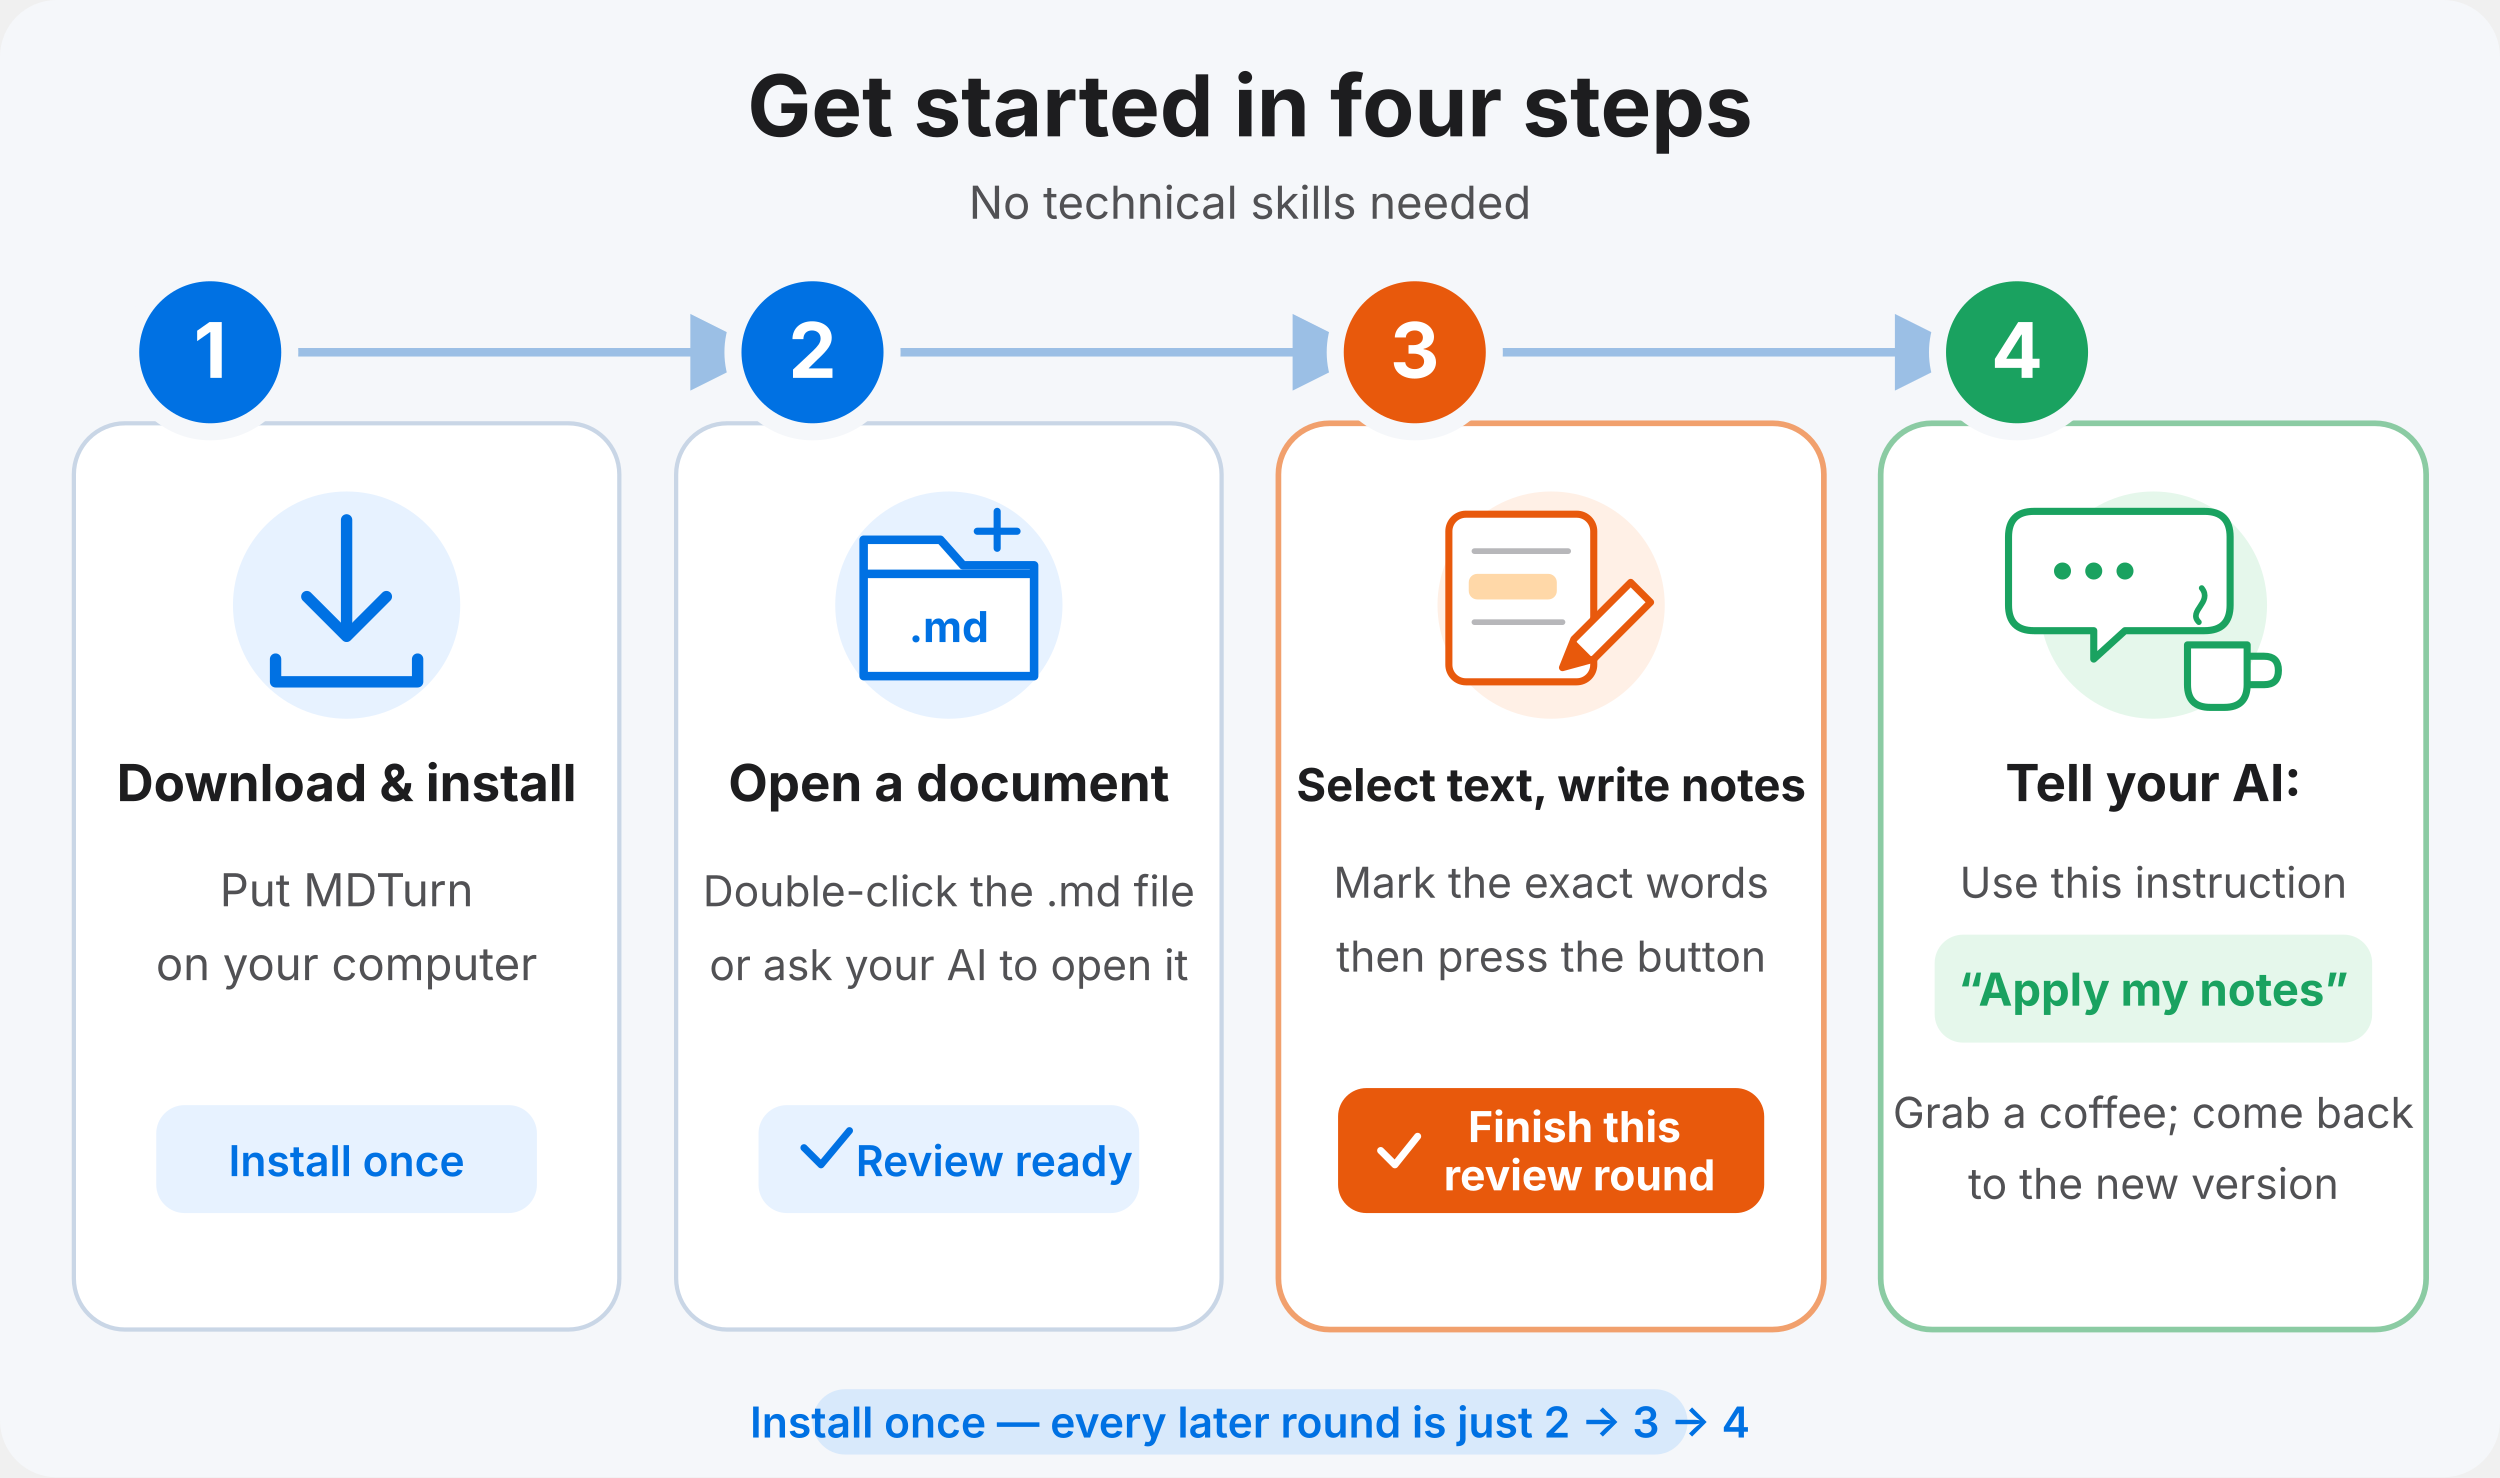
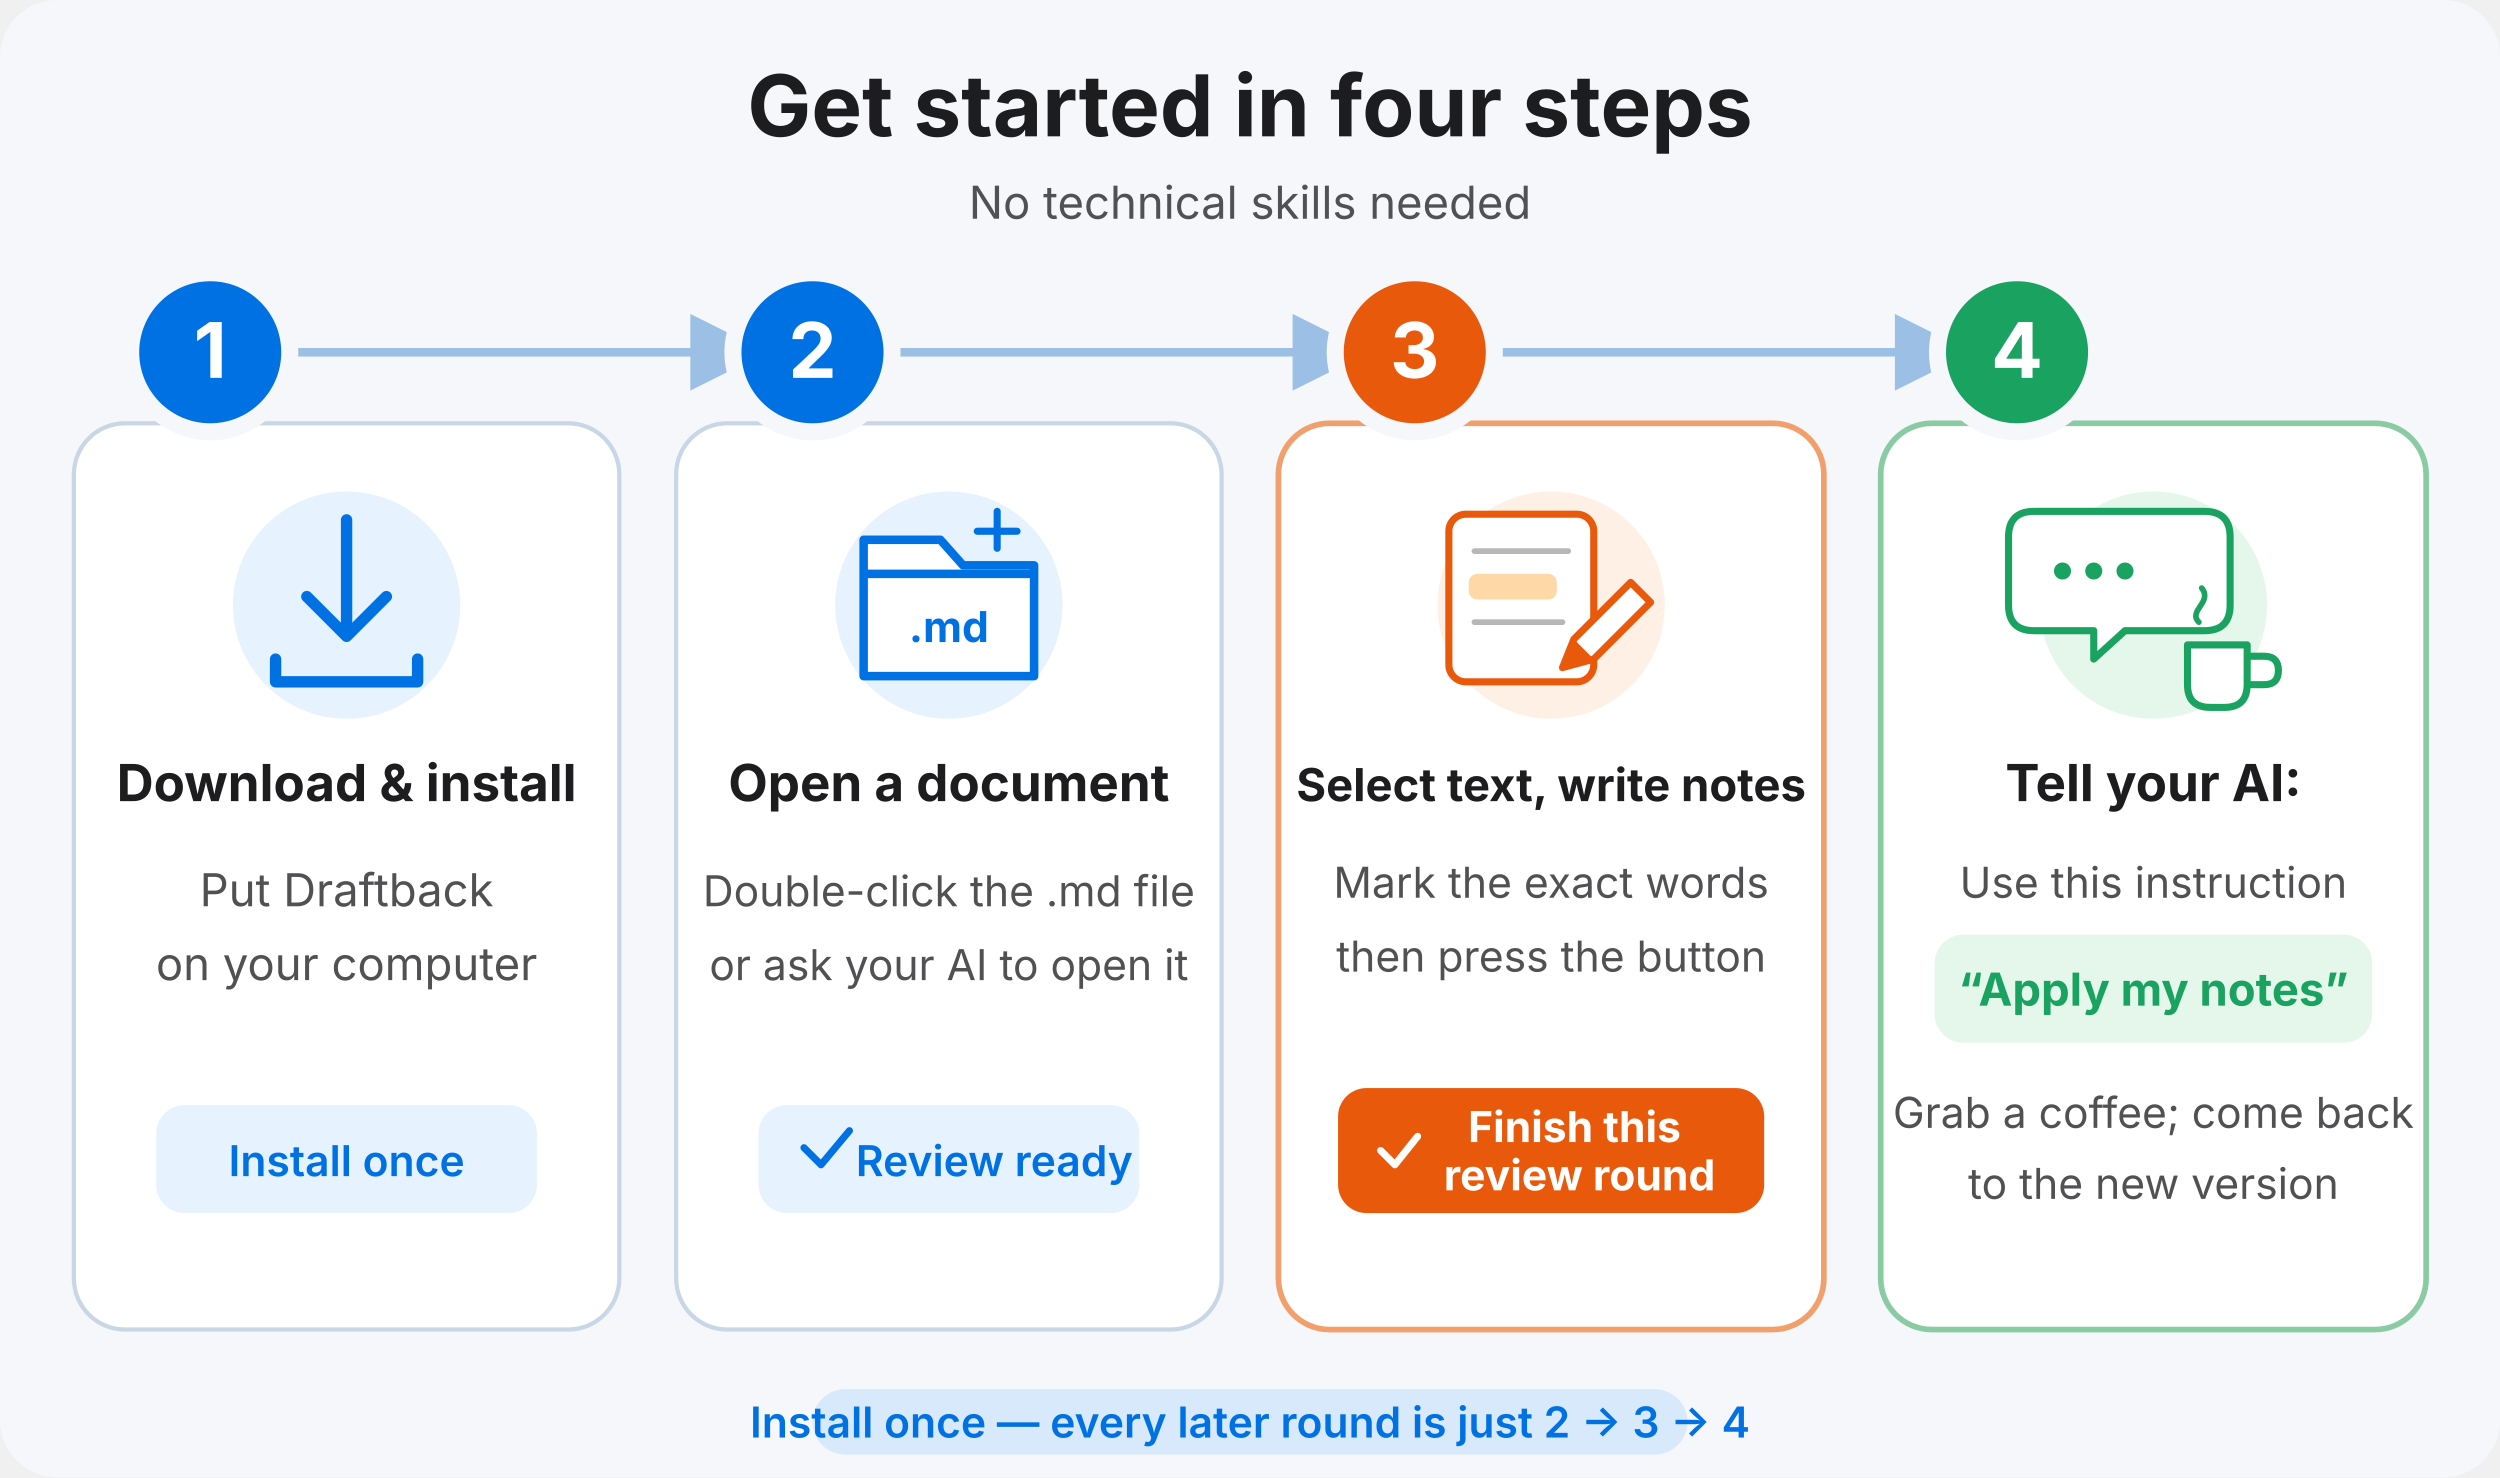
<svg xmlns="http://www.w3.org/2000/svg" width="880" height="520" viewBox="0 0 880 520" font-family="-apple-system, PingFang SC, sans-serif">
  <defs>
    <marker id="step-arrow" markerWidth="9" markerHeight="9" refX="8" refY="4.5" orient="auto">
      <path d="M0 0 L9 4.5 L0 9 Z" fill="#9bbfe5" />
    </marker>
  </defs>
  <rect width="880" height="520" rx="20" fill="#f5f7fa" />
  <text x="440" y="48" text-anchor="middle" font-size="30" font-weight="700" fill="#1d1d1f">Get started in four steps</text>
  <text x="440" y="77" text-anchor="middle" font-size="16" fill="#515154">No technical skills needed</text>
  <line x1="99" y1="124" x2="267" y2="124" stroke="#9bbfe5" stroke-width="3" marker-end="url(#step-arrow)" />
  <line x1="311" y1="124" x2="479" y2="124" stroke="#9bbfe5" stroke-width="3" marker-end="url(#step-arrow)" />
  <line x1="523" y1="124" x2="691" y2="124" stroke="#9bbfe5" stroke-width="3" marker-end="url(#step-arrow)" />
  <rect x="26" y="149" width="192" height="319" rx="18" fill="#ffffff" stroke="#c9d6e6" stroke-width="1.5" />
  <circle cx="74" cy="124" r="28" fill="#0071e3" stroke="#f5f7fa" stroke-width="6" />
  <text x="74" y="133" text-anchor="middle" font-size="27" font-weight="700" fill="#ffffff">1</text>
  <circle cx="122" cy="213" r="40" fill="#e7f2ff" />
  <path d="M122 183 V221" stroke="#0071e3" stroke-width="4" stroke-linecap="round" />
  <path d="M108 210 L122 224 L136 210" fill="none" stroke="#0071e3" stroke-width="4" stroke-linecap="round" stroke-linejoin="round" />
  <path d="M97 232 V240 H147 V232" fill="none" stroke="#0071e3" stroke-width="4" stroke-linecap="round" stroke-linejoin="round" />
  <text x="122" y="282" text-anchor="middle" font-size="18" font-weight="700" fill="#1d1d1f">Download &amp; install</text>
-   <text x="122" y="319" text-anchor="middle" font-size="16" fill="#515154">Put MDTurn</text>
+   <text x="122" y="319" text-anchor="middle" font-size="16" fill="#515154">Put Draftback</text>
  <text x="122" y="345" text-anchor="middle" font-size="16" fill="#515154">on your computer</text>
  <rect x="55" y="389" width="134" height="38" rx="10" fill="#e7f2ff" />
  <text x="122" y="414" text-anchor="middle" font-size="15" font-weight="600" fill="#0071e3">Install once</text>
  <rect x="238" y="149" width="192" height="319" rx="18" fill="#ffffff" stroke="#c9d6e6" stroke-width="1.5" />
  <circle cx="286" cy="124" r="28" fill="#0071e3" stroke="#f5f7fa" stroke-width="6" />
  <text x="286" y="133" text-anchor="middle" font-size="27" font-weight="700" fill="#ffffff">2</text>
  <circle cx="334" cy="213" r="40" fill="#e7f2ff" />
  <path d="M304 190 H331 L339 199 H364 V238 H304 Z" fill="#ffffff" stroke="#0071e3" stroke-width="3" stroke-linejoin="round" />
  <path d="M304 202 H364" stroke="#0071e3" stroke-width="3" />
  <text x="334" y="226" text-anchor="middle" font-size="15" font-weight="700" fill="#0071e3">.md</text>
  <path d="M351 180 V193 M344 187 H358" stroke="#0071e3" stroke-width="2.5" stroke-linecap="round" />
  <text x="334" y="282" text-anchor="middle" font-size="18" font-weight="700" fill="#1d1d1f">Open a document</text>
  <text x="334" y="319" text-anchor="middle" font-size="15" fill="#515154">Double-click the .md file</text>
  <text x="334" y="345" text-anchor="middle" font-size="15" fill="#515154">or ask your AI to open it</text>
  <rect x="267" y="389" width="134" height="38" rx="10" fill="#e7f2ff" />
  <path d="M283 404 L289 410 L299 398" fill="none" stroke="#0071e3" stroke-width="2.5" stroke-linecap="round" stroke-linejoin="round" />
  <text x="350" y="414" text-anchor="middle" font-size="15" font-weight="600" fill="#0071e3">Review ready</text>
  <rect x="450" y="149" width="192" height="319" rx="18" fill="#ffffff" stroke="#f1a06d" stroke-width="2" />
  <circle cx="498" cy="124" r="28" fill="#e8590c" stroke="#f5f7fa" stroke-width="6" />
  <text x="498" y="133" text-anchor="middle" font-size="27" font-weight="700" fill="#ffffff">3</text>
  <circle cx="546" cy="213" r="40" fill="#fff0e6" />
  <rect x="510" y="181" width="51" height="59" rx="6" fill="#ffffff" stroke="#e8590c" stroke-width="2.5" />
  <line x1="519" y1="194" x2="552" y2="194" stroke="#b7b7ba" stroke-width="2" stroke-linecap="round" />
  <rect x="517" y="202" width="31" height="9" rx="3" fill="#ffd8a8" />
  <line x1="519" y1="219" x2="550" y2="219" stroke="#b7b7ba" stroke-width="2" stroke-linecap="round" />
  <path d="M554 225 L574 205 L581 212 L561 232 L550 235 Z" fill="#ffffff" stroke="#e8590c" stroke-width="2.5" stroke-linejoin="round" />
  <path d="M550 235 L561 232 L554 225 Z" fill="#e8590c" />
  <text x="546" y="282" text-anchor="middle" font-size="16" font-weight="700" fill="#1d1d1f">Select text, write notes</text>
  <text x="546" y="316" text-anchor="middle" font-size="15" fill="#515154">Mark the exact words</text>
  <text x="546" y="342" text-anchor="middle" font-size="15" fill="#515154">then press the button</text>
  <rect x="471" y="383" width="150" height="44" rx="10" fill="#e8590c" />
  <path d="M486 405 L491 410 L499 400" fill="none" stroke="#ffffff" stroke-width="2.5" stroke-linecap="round" stroke-linejoin="round" />
  <text x="556" text-anchor="middle" font-size="15" font-weight="700" fill="#ffffff">
    <tspan x="556" y="402">Finish this </tspan>
    <tspan x="556" y="419">review round</tspan>
  </text>
  <rect x="662" y="149" width="192" height="319" rx="18" fill="#ffffff" stroke="#8bcba3" stroke-width="2" />
  <circle cx="710" cy="124" r="28" fill="#1aa260" stroke="#f5f7fa" stroke-width="6" />
  <text x="710" y="133" text-anchor="middle" font-size="27" font-weight="700" fill="#ffffff">4</text>
  <circle cx="758" cy="213" r="40" fill="#e5f7eb" />
  <path d="M716 180 H776 Q785 180 785 189 V213 Q785 222 776 222 H748 L737 232 V222 H716 Q707 222 707 213 V189 Q707 180 716 180 Z" fill="#ffffff" stroke="#1aa260" stroke-width="2.5" stroke-linejoin="round" />
  <circle cx="726" cy="201" r="3" fill="#1aa260" />
  <circle cx="737" cy="201" r="3" fill="#1aa260" />
  <circle cx="748" cy="201" r="3" fill="#1aa260" />
  <path d="M770 227 H791 V241 Q791 249 783 249 H778 Q770 249 770 241 Z" fill="#ffffff" stroke="#1aa260" stroke-width="2.5" stroke-linejoin="round" />
  <path d="M791 231 H797 Q802 231 802 236 Q802 241 797 241 H791" fill="none" stroke="#1aa260" stroke-width="2.5" />
  <path d="M774 219 C770 215 779 212 775 207" fill="none" stroke="#1aa260" stroke-width="2" stroke-linecap="round" />
  <text x="758" y="282" text-anchor="middle" font-size="18" font-weight="700" fill="#1d1d1f">Tell your AI:</text>
  <text x="758" y="316" text-anchor="middle" font-size="15" fill="#515154">Use this instruction</text>
  <rect x="681" y="329" width="154" height="38" rx="10" fill="#e5f7eb" />
  <text x="758" y="354" text-anchor="middle" font-size="16" font-weight="700" fill="#1aa260">“Apply my notes”</text>
  <text x="758" y="397" text-anchor="middle" font-size="15" fill="#515154">Grab a coffee; come back</text>
  <text x="758" y="422" text-anchor="middle" font-size="15" fill="#515154">to the new version</text>
  <rect x="286" y="489" width="308" height="23" rx="11.5" fill="#d8e9fb" />
  <text x="440" y="506" text-anchor="middle" font-size="15" font-weight="600" fill="#0071e3" textLength="282" lengthAdjust="spacingAndGlyphs">Install once — every later round is just 2 → 3 → 4</text>
</svg>
